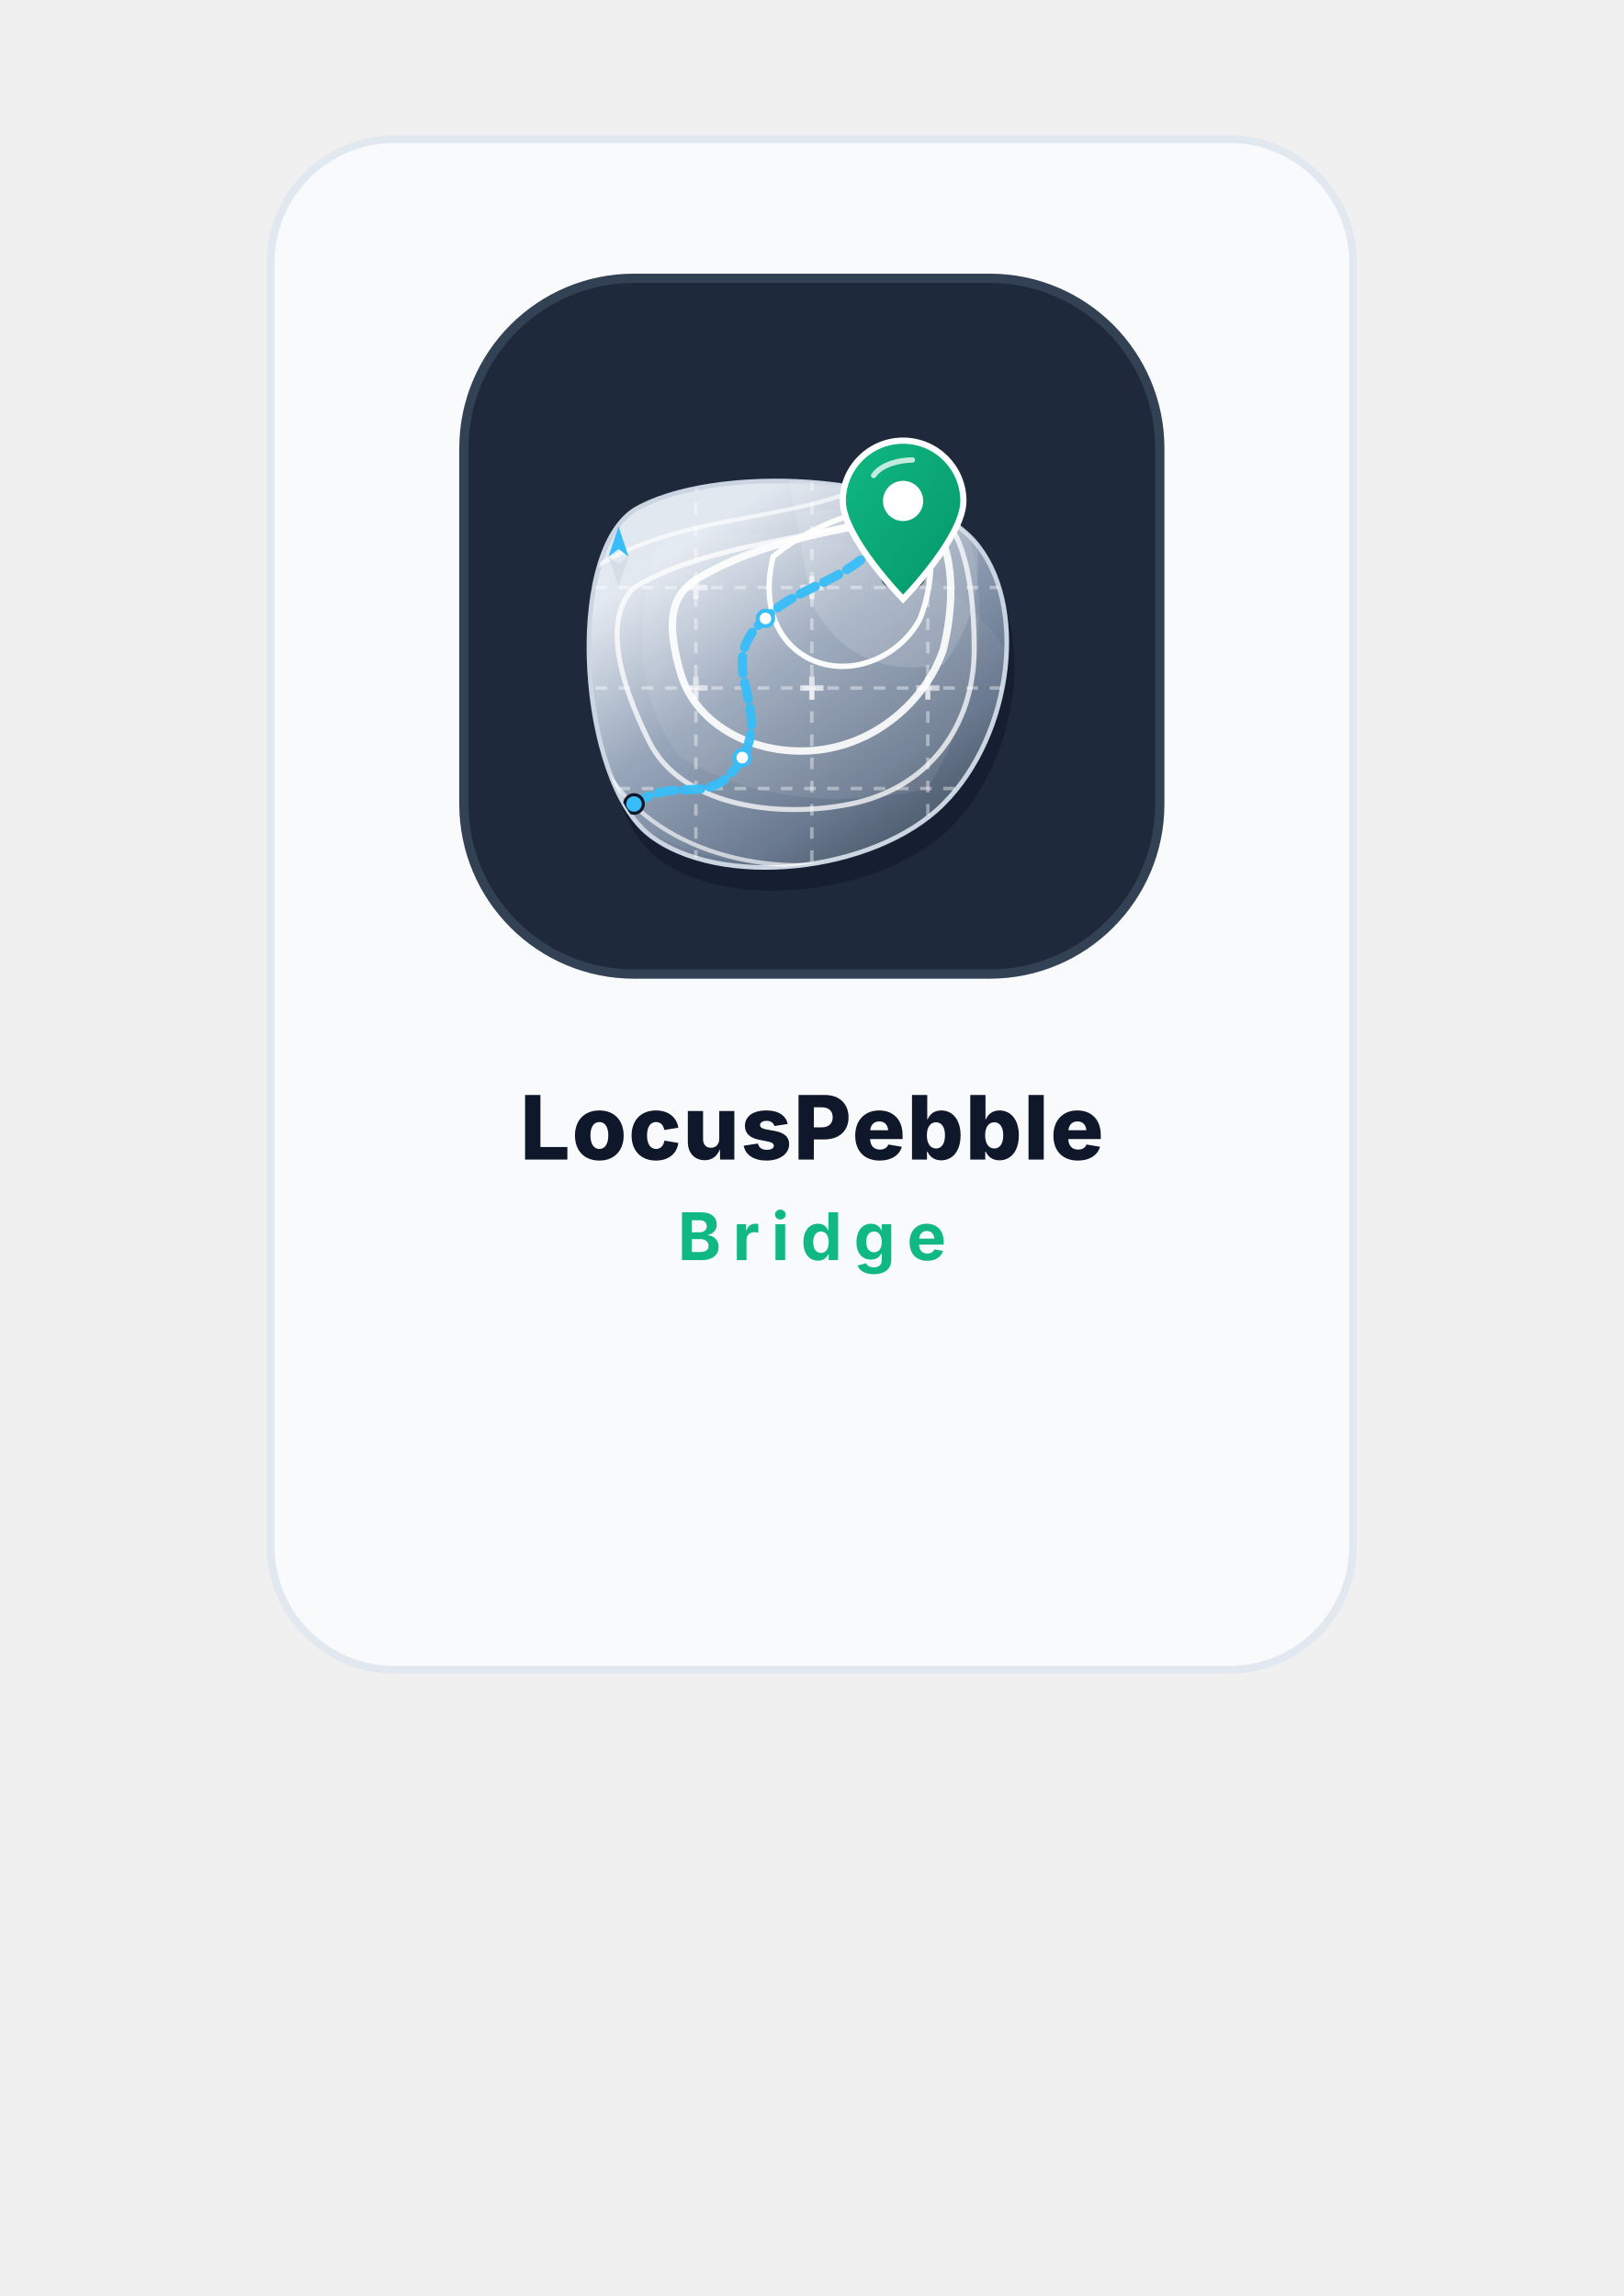
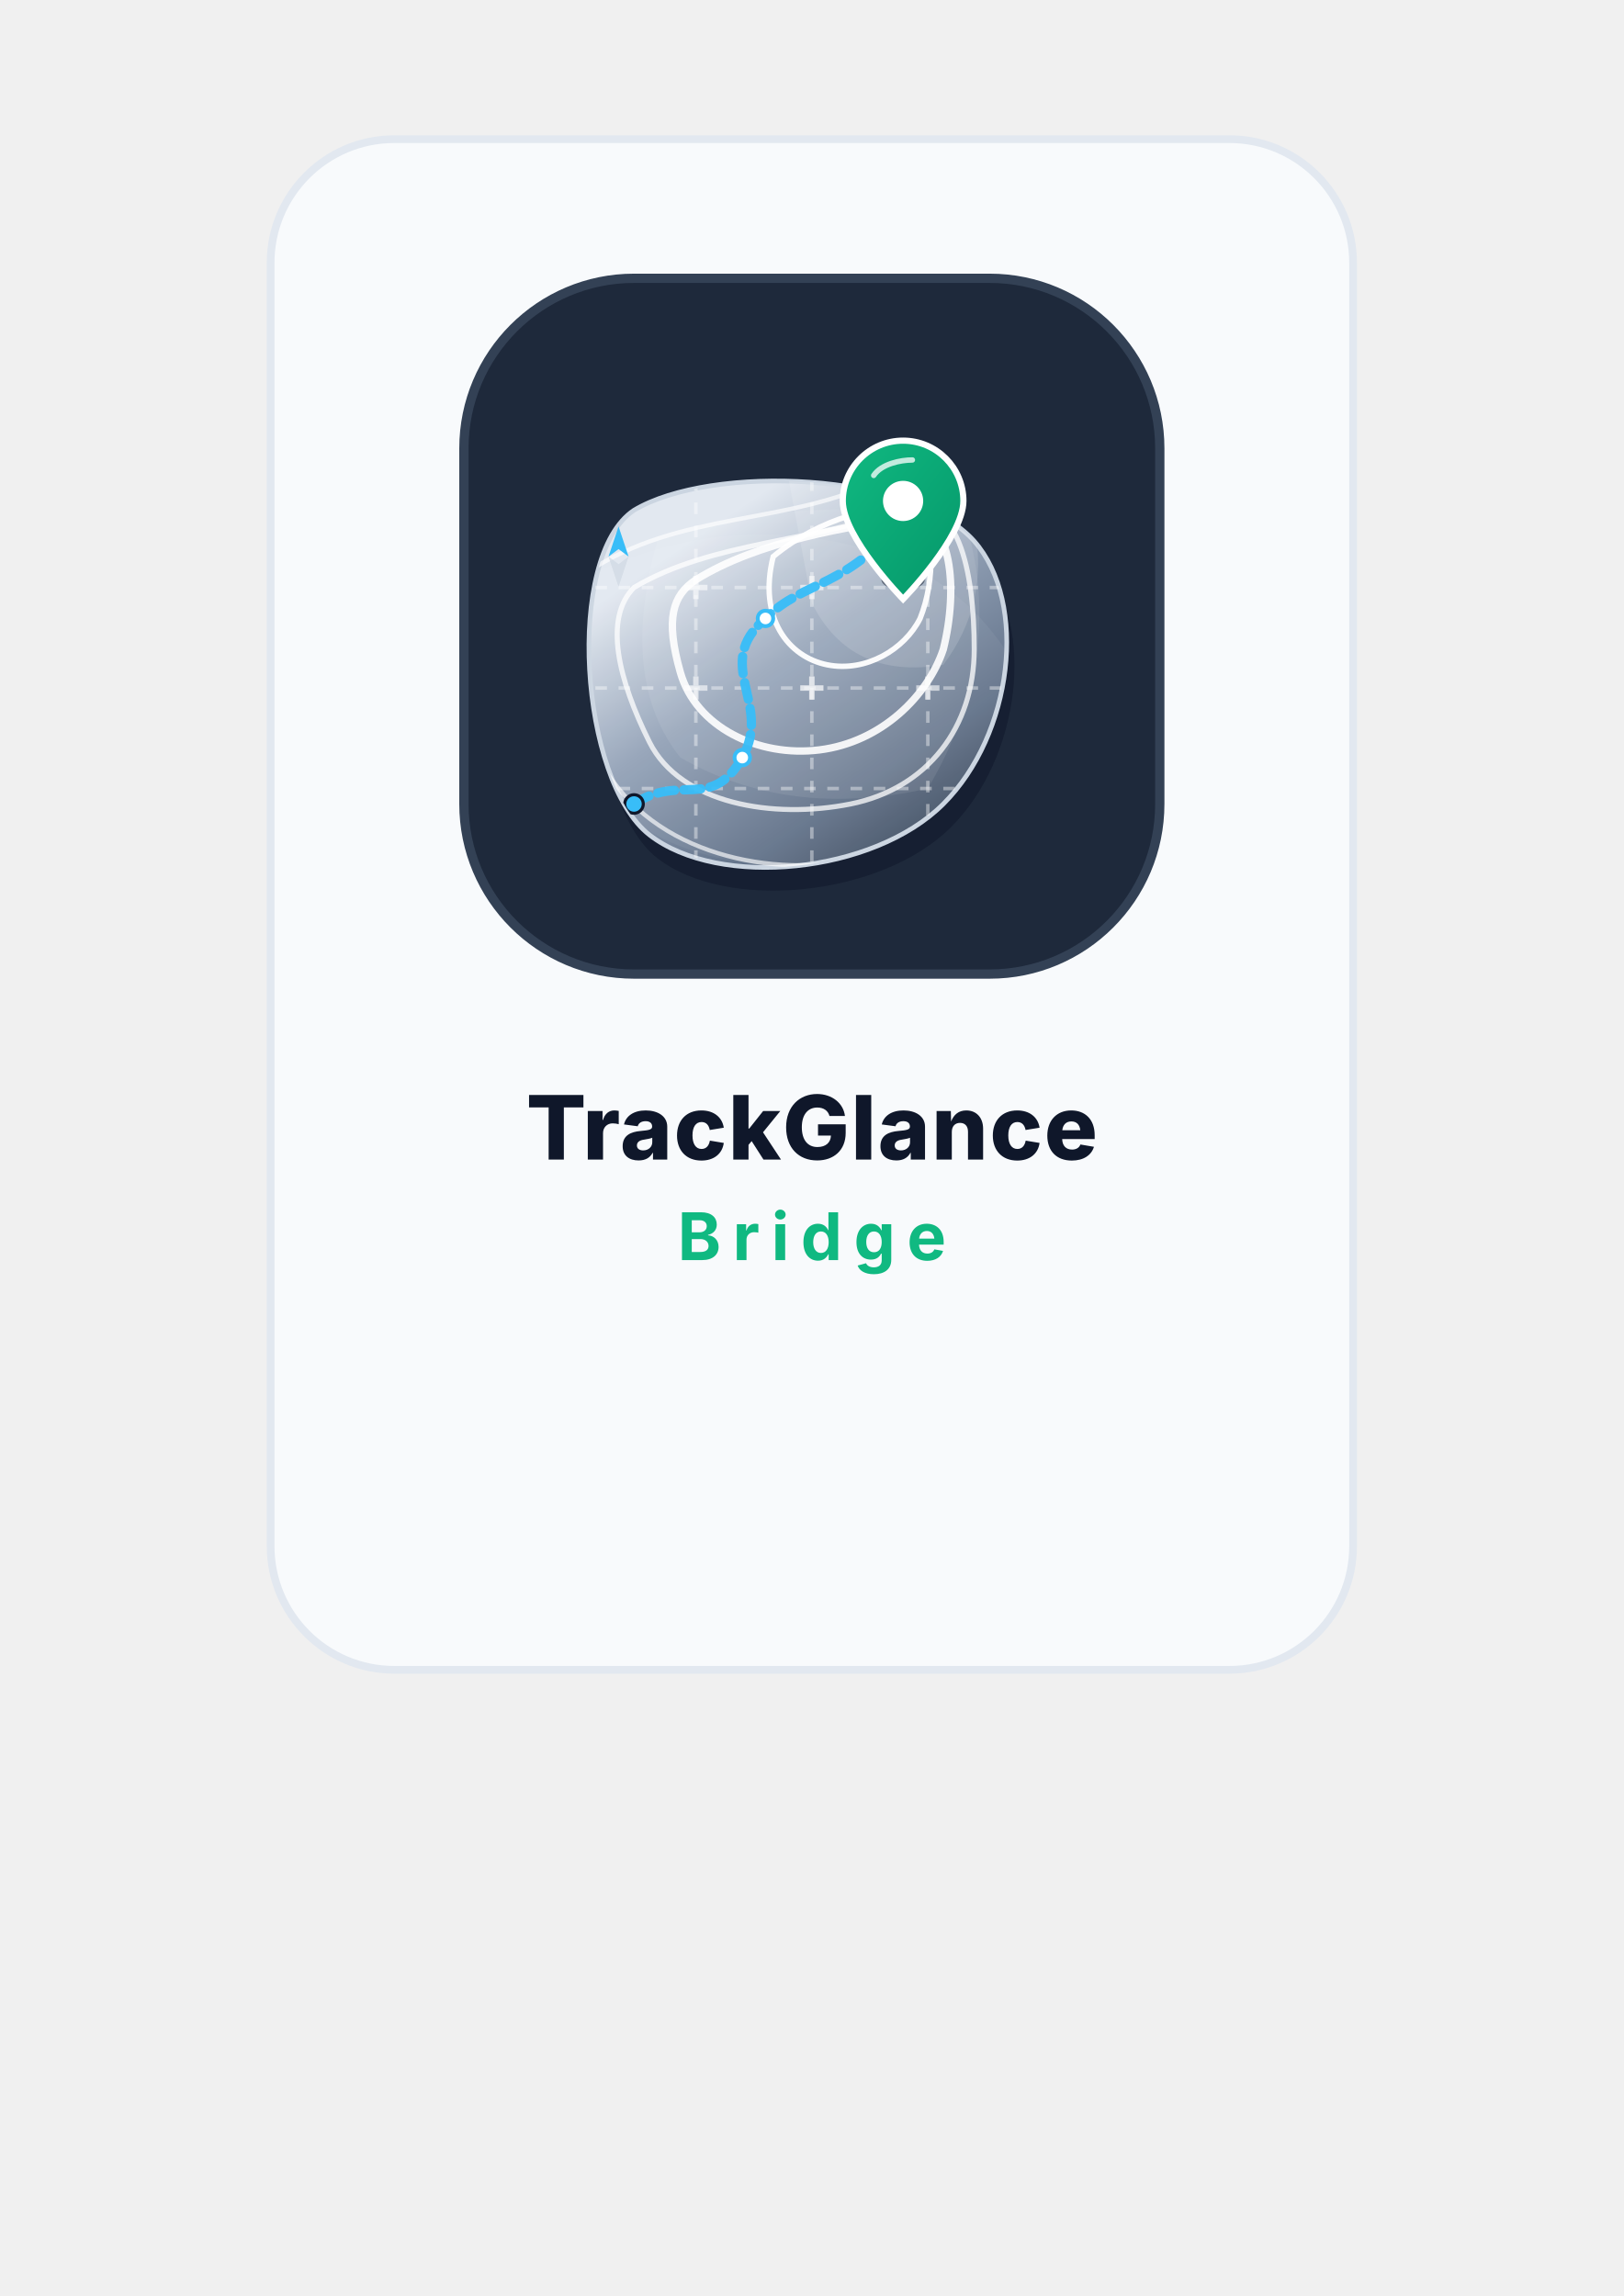
<svg xmlns="http://www.w3.org/2000/svg" width="210mm" height="297mm" viewBox="0 0 210 297" version="1.1" id="svg1">
  <defs id="defs1">
    <linearGradient id="badge_grad" x1="0%" y1="0%" x2="100%" y2="100%">
      <stop offset="0%" stop-color="#0a4b3b" id="stop2" />
      <stop offset="100%" stop-color="#042a21" id="stop3" />
    </linearGradient>
    <linearGradient id="pin_grad" x1="0%" y1="0%" x2="100%" y2="100%">
      <stop offset="0%" stop-color="#f97316" id="stop4" />
      <stop offset="100%" stop-color="#ef4444" id="stop5" />
    </linearGradient>
    <linearGradient id="trail_grad" x1="0%" y1="0%" x2="100%" y2="0%">
      <stop offset="0%" stop-color="#10b981" stop-opacity="0.3" id="stop6" />
      <stop offset="50%" stop-color="#38bdf8" id="stop7" />
      <stop offset="100%" stop-color="#10b981" stop-opacity="0.3" id="stop8" />
    </linearGradient>
    <radialGradient id="dial_bg" cx="50%" cy="50%" r="50%">
      <stop offset="0%" stop-color="#08382c" id="stop9" />
      <stop offset="70%" stop-color="#04221b" id="stop10" />
      <stop offset="100%" stop-color="#01130e" id="stop11" />
    </radialGradient>
    <linearGradient id="pin_coral" x1="0%" y1="0%" x2="100%" y2="100%">
      <stop offset="0%" stop-color="#fb7185" id="stop12" />
      <stop offset="100%" stop-color="#e11d48" id="stop13" />
    </linearGradient>
    <linearGradient id="pebble_grad" x1="25%" y1="15%" x2="80%" y2="90%">
      <stop offset="0%" stop-color="#e2e8f0" id="stop14" />
      <stop offset="40%" stop-color="#94a3b8" id="stop15" />
      <stop offset="80%" stop-color="#64748b" id="stop16" />
      <stop offset="100%" stop-color="#475569" id="stop17" />
    </linearGradient>
    <linearGradient id="green_pin_grad" x1="0%" y1="0%" x2="100%" y2="100%">
      <stop offset="0%" stop-color="#10b981" id="stop18" />
      <stop offset="100%" stop-color="#059669" id="stop19" />
    </linearGradient>
    <clipPath id="pebble_clip">
      <path d="M 82 66 C 92 60, 118 61, 126 70 C 133 78, 131 95, 122 104 C 113 113, 93 115, 84 108 C 75 101, 73 72, 82 66 Z" id="path19" />
    </clipPath>
  </defs>
  <g id="layer1">
    <g id="logo_root">
      <rect id="presentation_card" x="35" y="18" width="140" height="198" rx="16" fill="#f8fafc" stroke="#e2e8f0" stroke-width="1" />
      <g id="mark_container">
        <rect id="badge_bg" x="60" y="36" width="90" height="90" rx="22" fill="#1e293b" stroke="#334155" stroke-width="1.2" />
        <path id="pebble_shadow" d="M 83 69 C 93 63, 119 64, 127 73 C 134 81, 132 98, 123 107 C 114 116, 94 118, 85 111 C 76 104, 74 75, 83 69 Z" fill="#0f172a" opacity="0.55" />
        <path id="pebble_body" d="M 82 66 C 92 60, 118 61, 126 70 C 133 78, 131 95, 122 104 C 113 113, 93 115, 84 108 C 75 101, 73 72, 82 66 Z" fill="url(#pebble_grad)" stroke="#cbd5e1" stroke-width="0.6" />
        <g id="map_grid" clip-path="url(#pebble_clip)">
          <path id="topo_shade_1" d="M 75 75 Q 95 65 115 72 Q 130 78 135 95 Q 125 115 100 112 Q 75 110 75 90 Z" fill="#ffffff" fill-opacity="0.05" />
          <path id="topo_shade_2" d="M 85 70 Q 105 63 125 68 Q 130 85 120 102 Q 102 106 88 98 Q 80 88 85 70 Z" fill="#ffffff" fill-opacity="0.08" />
          <path id="topo_shade_3" d="M 102 62 Q 120 58 126 68 Q 128 78 122 86 Q 110 88 105 78 Z" fill="#ffffff" fill-opacity="0.14" />
          <path id="topo_c1" d="M 76 74 C 88 66, 102 68, 114 62 C 124 57, 130 70, 131 82 C 132 94, 126 106, 115 110 C 104 114, 88 112, 80 102 C 72 92, 72 80, 76 74 Z" fill="none" stroke="#ffffff" stroke-width="0.55" opacity="0.65" />
          <path id="topo_c2" d="M 82 76 C 92 70, 106 70, 116 66 C 124 63, 126 74, 126 84 C 126 94, 120 102, 110 104 C 100 106, 88 104, 84 96 C 80 88, 78 80, 82 76 Z" fill="none" stroke="#ffffff" stroke-width="0.65" opacity="0.75" />
          <path id="topo_c3" d="M 90 75 C 98 70, 110 68, 118 67 C 123 67, 124 76, 122 84 C 120 90, 114 96, 106 97 C 98 98, 90 94, 88 87 C 86 80, 87 77, 90 75 Z" fill="none" stroke="#ffffff" stroke-width="0.95" opacity="0.9" />
          <path id="topo_c4" d="M 100 72 C 106 67, 114 65, 118 66 C 121 68, 121 75, 119 80 C 117 84, 112 87, 107 86 C 102 85, 98 80, 100 72 Z" fill="none" stroke="#ffffff" stroke-width="0.7" opacity="0.95" />
          <polygon id="peak_marker" points="116.8,62.5 118.2,64.8 115.4,64.8" fill="#ffffff" opacity="0.9" />
          <text id="elevation_label" x="120" y="64.8" font-family="monospace, sans-serif" font-size="2.4" font-weight="bold" fill="#ffffff" opacity="0.85">842m</text>
          <path id="grid_coords_lat" d="M 68 76 L 140 76 M 68 89 L 140 89 M 68 102 L 140 102" fill="none" stroke="#ffffff" stroke-width="0.45" stroke-dasharray="1.5,1.5" opacity="0.4" />
          <path id="grid_coords_long" d="M 90 50 L 90 125 M 105 50 L 105 125 M 120 50 L 120 125" fill="none" stroke="#ffffff" stroke-width="0.45" stroke-dasharray="1.5,1.5" opacity="0.4" />
          <path id="cross_1" d="M 103.5 89 L 106.5 89 M 105 87.5 L 105 90.5" stroke="#ffffff" stroke-width="0.7" opacity="0.7" />
          <path id="cross_2" d="M 88.5 89 L 91.5 89 M 90 87.5 L 90 90.5" stroke="#ffffff" stroke-width="0.7" opacity="0.6" />
          <path id="cross_3" d="M 118.5 89 L 121.5 89 M 120 87.5 L 120 90.5" stroke="#ffffff" stroke-width="0.7" opacity="0.6" />
          <path id="cross_4" d="M 103.5 76 L 106.5 76 M 105 74.5 L 105 77.5" stroke="#ffffff" stroke-width="0.7" opacity="0.6" />
          <path id="cross_5" d="M 88.5 76 L 91.5 76 M 90 74.5 L 90 77.5" stroke="#ffffff" stroke-width="0.7" opacity="0.6" />
          <path id="hiking_trail" d="M 82 104 C 88 100, 92 105, 96 98 C 100 91, 92 86, 99 80 C 104 75, 110 76, 116.8 66.8" fill="none" stroke="#38bdf8" stroke-width="1.2" stroke-linecap="round" stroke-linejoin="round" stroke-dasharray="2.2,1.2" opacity="0.95" />
          <circle id="trail_pt1" cx="82" cy="104" r="1.2" fill="#38bdf8" stroke="#0f172a" stroke-width="0.4" />
          <circle id="trail_pt2" cx="96" cy="98" r="1.0" fill="#ffffff" stroke="#38bdf8" stroke-width="0.5" />
          <circle id="trail_pt3" cx="99" cy="80" r="1.0" fill="#ffffff" stroke="#38bdf8" stroke-width="0.5" />
          <g id="compass_rose" transform="translate(80, 72) scale(0.65)">
            <polygon points="0,-6 2,0 0,-1.5 -2,0" fill="#38bdf8" id="polygon24" />
            <polygon points="0,6 2,0 0,1.5 -2,0" fill="#cbd5e1" opacity="0.6" id="polygon25" />
            <text x="0" y="-7.5" font-family="system-ui, sans-serif" font-size="3" font-weight="bold" fill="#ffffff" text-anchor="middle" id="text25">N</text>
          </g>
        </g>
        <ellipse id="pin_shadow" cx="116.8" cy="75" rx="2.8" ry="1.3" fill="#0f172a" opacity="0.5" />
        <g id="location_pin_group">
          <path id="location_pin" d="M 116.8 57 C 112.5 57 109 60.5 109 64.8 C 109 69.5 116.8 77.5 116.8 77.5 C 116.8 77.5 124.6 69.5 124.6 64.8 C 124.6 60.5 121.1 57 116.8 57 Z" fill="url(#green_pin_grad)" stroke="#ffffff" stroke-width="0.8" />
          <circle id="pin_eye" cx="116.8" cy="64.8" r="2.6" fill="#ffffff" />
          <path id="pin_specular" d="M 113 61.5 C 114 60 116.5 59.5 118 59.5" fill="none" stroke="#ffffff" stroke-width="0.7" stroke-linecap="round" opacity="0.75" />
        </g>
      </g>
      <g id="wordmark">
-         <text id="wordmark_line1" x="105" y="150" font-family="system-ui, -apple-system, 'Inter', 'Segoe UI', Roboto, 'Helvetica Neue', sans-serif" font-size="11.5" font-weight="800" text-anchor="middle" fill="#0f172a" letter-spacing="0.2px">LocusPebble</text>
+         <text id="wordmark_line1" x="105" y="150" font-family="system-ui, -apple-system, 'Inter', 'Segoe UI', Roboto, 'Helvetica Neue', sans-serif" font-size="11.5" font-weight="800" text-anchor="middle" fill="#0f172a" letter-spacing="0.2px">TrackGlance</text>
        <text id="wordmark_line2" x="105" y="163" font-family="system-ui, -apple-system, 'Inter', 'Segoe UI', Roboto, 'Helvetica Neue', sans-serif" font-size="8.5" font-weight="700" text-anchor="middle" fill="#10b981" letter-spacing="1.5px">Bridge</text>
      </g>
    </g>
  </g>
</svg>
